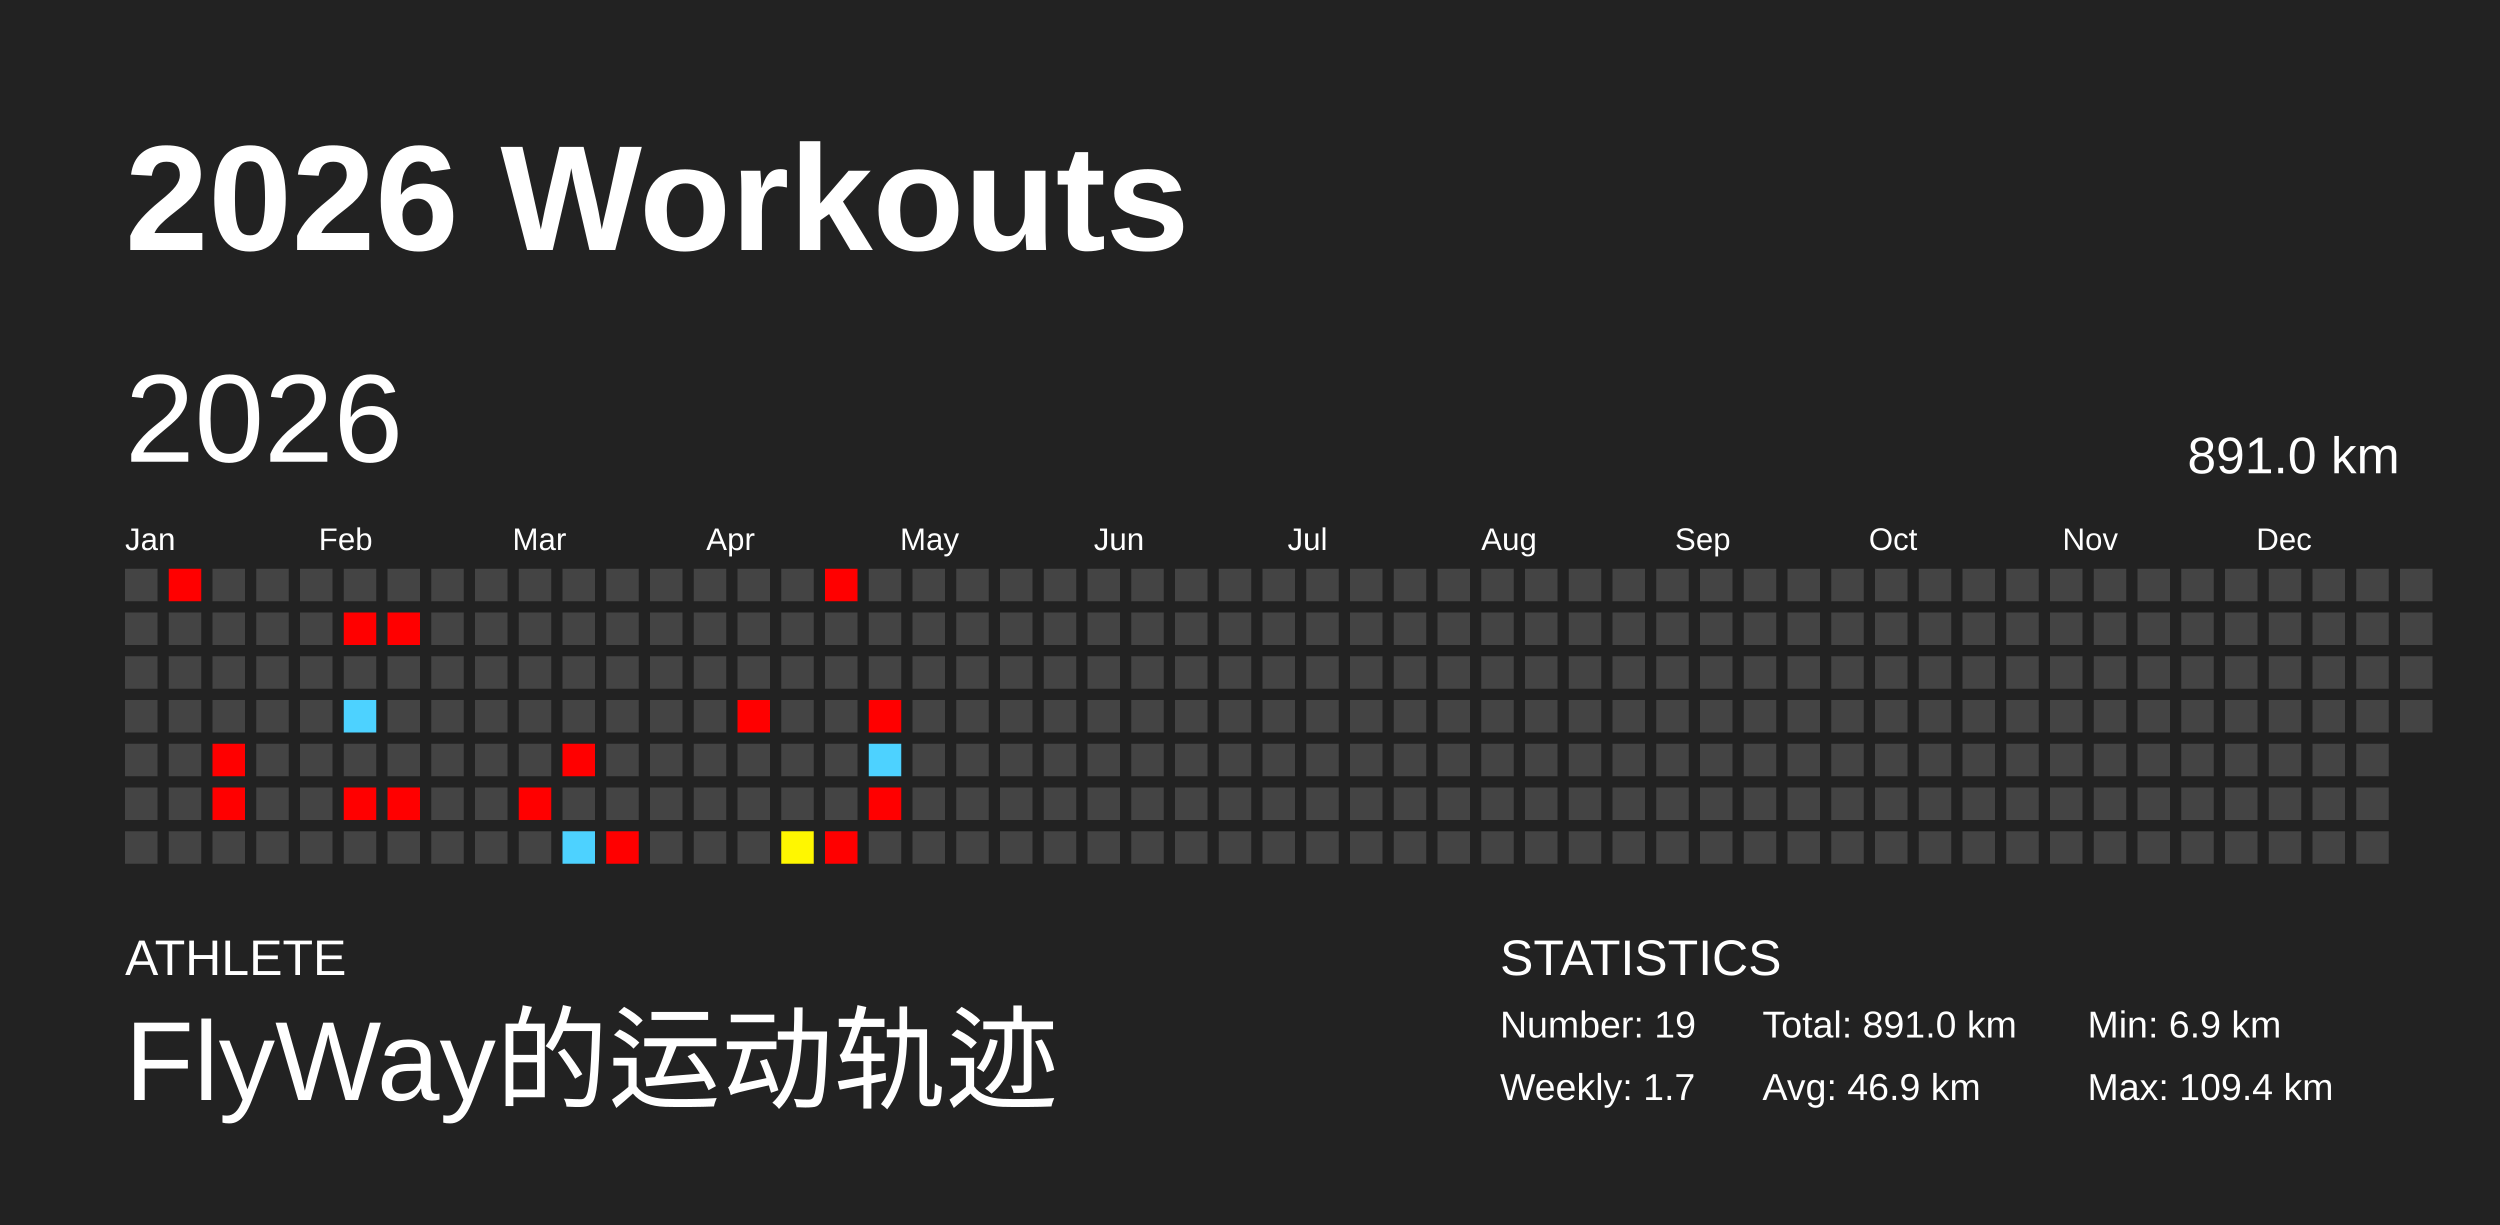
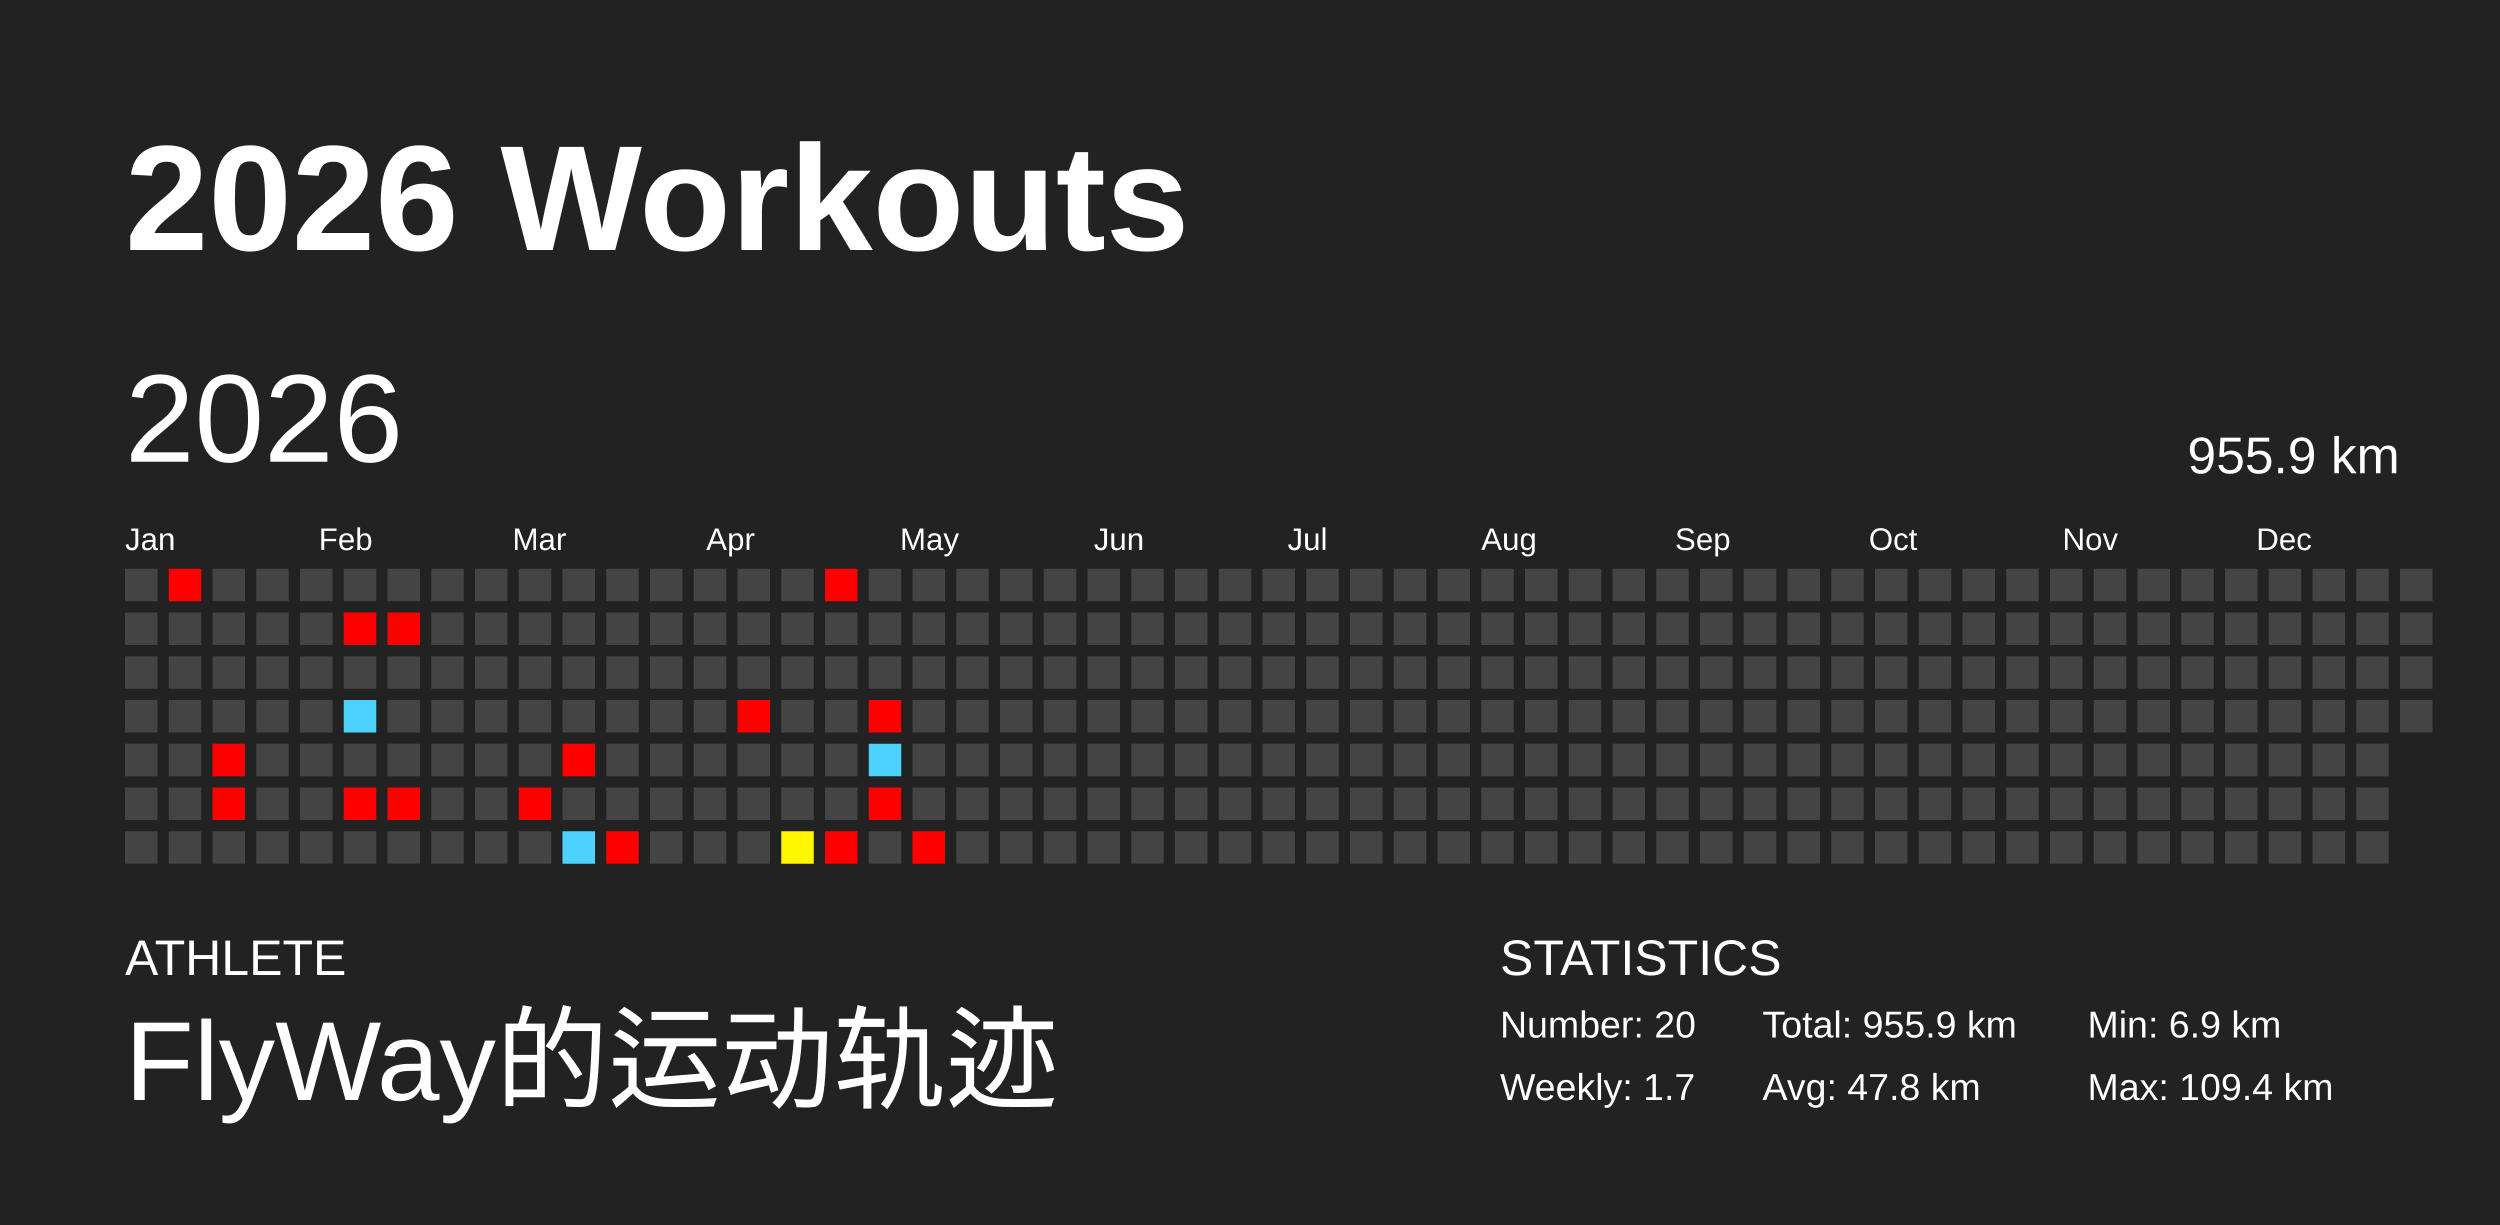
<svg xmlns="http://www.w3.org/2000/svg" baseProfile="full" height="98mm" version="1.1" viewBox="0,0,200,98" width="200mm">
  <defs />
  <rect fill="#222222" height="98" width="200" x="0" y="0" />
  <text fill="#FFFFFF" style="font-size:12px; font-family:Arial; font-weight:bold;" x="10" y="20">2026 Workouts</text>
  <text fill="#FFFFFF" style="font-size:4px; font-family:Arial" x="10" y="78">ATHLETE</text>
  <text fill="#FFFFFF" style="font-size:9px; font-family:Arial" x="10" y="88">FlyWay的运动轨迹</text>
  <text fill="#FFFFFF" style="font-size:4px; font-family:Arial" x="120" y="78">STATISTICS</text>
-   <text fill="#FFFFFF" style="font-size:3px; font-family:Arial" x="120" y="83">Number: 19</text>
+   <text fill="#FFFFFF" style="font-size:3px; font-family:Arial" x="120" y="83">Number: 20</text>
  <text fill="#FFFFFF" style="font-size:3px; font-family:Arial" x="120" y="88">Weekly: 1.7</text>
-   <text fill="#FFFFFF" style="font-size:3px; font-family:Arial" x="141" y="83">Total: 891.0 km</text>
-   <text fill="#FFFFFF" style="font-size:3px; font-family:Arial" x="141" y="88">Avg: 46.9 km</text>
+   <text fill="#FFFFFF" style="font-size:3px; font-family:Arial" x="141" y="83">Total: 955.9 km</text>
+   <text fill="#FFFFFF" style="font-size:3px; font-family:Arial" x="141" y="88">Avg: 47.8 km</text>
  <text fill="#FFFFFF" style="font-size:3px; font-family:Arial" x="167" y="83">Min: 6.9 km</text>
  <text fill="#FFFFFF" style="font-size:3px; font-family:Arial" x="167" y="88">Max: 109.4 km</text>
  <text dominant-baseline="hanging" fill="#FFFFFF" style="font-size:10.0px; font-family:Arial;" x="10" y="30">2026</text>
-   <text dominant-baseline="hanging" fill="#FFFFFF" style="font-size:4.125px; font-family:Arial;" x="175" y="35">891.0 km</text>
+   <text dominant-baseline="hanging" fill="#FFFFFF" style="font-size:4.125px; font-family:Arial;" x="175" y="35">955.9 km</text>
  <text fill="#FFFFFF" style="font-size:2.5px; font-family:Arial" x="10.0" y="44">Jan</text>
  <text fill="#FFFFFF" style="font-size:2.5px; font-family:Arial" x="25.5" y="44">Feb</text>
  <text fill="#FFFFFF" style="font-size:2.5px; font-family:Arial" x="41.0" y="44">Mar</text>
  <text fill="#FFFFFF" style="font-size:2.5px; font-family:Arial" x="56.5" y="44">Apr</text>
  <text fill="#FFFFFF" style="font-size:2.5px; font-family:Arial" x="72.0" y="44">May</text>
  <text fill="#FFFFFF" style="font-size:2.5px; font-family:Arial" x="87.5" y="44">Jun</text>
  <text fill="#FFFFFF" style="font-size:2.5px; font-family:Arial" x="103.0" y="44">Jul</text>
  <text fill="#FFFFFF" style="font-size:2.5px; font-family:Arial" x="118.5" y="44">Aug</text>
  <text fill="#FFFFFF" style="font-size:2.5px; font-family:Arial" x="134.0" y="44">Sep</text>
  <text fill="#FFFFFF" style="font-size:2.5px; font-family:Arial" x="149.5" y="44">Oct</text>
  <text fill="#FFFFFF" style="font-size:2.5px; font-family:Arial" x="165.0" y="44">Nov</text>
  <text fill="#FFFFFF" style="font-size:2.5px; font-family:Arial" x="180.5" y="44">Dec</text>
  <rect fill="#444444" height="2.6" width="2.6" x="10.0" y="45.5" />
  <rect fill="#444444" height="2.6" width="2.6" x="10.0" y="49.0" />
  <rect fill="#444444" height="2.6" width="2.6" x="10.0" y="52.5" />
  <rect fill="#444444" height="2.6" width="2.6" x="10.0" y="56.0" />
  <rect fill="#444444" height="2.6" width="2.6" x="10.0" y="59.5" />
  <rect fill="#444444" height="2.6" width="2.6" x="10.0" y="63.0" />
  <rect fill="#444444" height="2.6" width="2.6" x="10.0" y="66.5" />
  <rect fill="red" height="2.6" width="2.6" x="13.5" y="45.5" />
  <rect fill="#444444" height="2.6" width="2.6" x="13.5" y="49.0" />
  <rect fill="#444444" height="2.6" width="2.6" x="13.5" y="52.5" />
  <rect fill="#444444" height="2.6" width="2.6" x="13.5" y="56.0" />
  <rect fill="#444444" height="2.6" width="2.6" x="13.5" y="59.5" />
  <rect fill="#444444" height="2.6" width="2.6" x="13.5" y="63.0" />
  <rect fill="#444444" height="2.6" width="2.6" x="13.5" y="66.5" />
  <rect fill="#444444" height="2.6" width="2.6" x="17.0" y="45.5" />
  <rect fill="#444444" height="2.6" width="2.6" x="17.0" y="49.0" />
  <rect fill="#444444" height="2.6" width="2.6" x="17.0" y="52.5" />
  <rect fill="#444444" height="2.6" width="2.6" x="17.0" y="56.0" />
  <rect fill="red" height="2.6" width="2.6" x="17.0" y="59.5" />
  <rect fill="red" height="2.6" width="2.6" x="17.0" y="63.0" />
  <rect fill="#444444" height="2.6" width="2.6" x="17.0" y="66.5" />
  <rect fill="#444444" height="2.6" width="2.6" x="20.5" y="45.5" />
  <rect fill="#444444" height="2.6" width="2.6" x="20.5" y="49.0" />
  <rect fill="#444444" height="2.6" width="2.6" x="20.5" y="52.5" />
  <rect fill="#444444" height="2.6" width="2.6" x="20.5" y="56.0" />
  <rect fill="#444444" height="2.6" width="2.6" x="20.5" y="59.5" />
  <rect fill="#444444" height="2.6" width="2.6" x="20.5" y="63.0" />
  <rect fill="#444444" height="2.6" width="2.6" x="20.5" y="66.5" />
  <rect fill="#444444" height="2.6" width="2.6" x="24.0" y="45.5" />
  <rect fill="#444444" height="2.6" width="2.6" x="24.0" y="49.0" />
  <rect fill="#444444" height="2.6" width="2.6" x="24.0" y="52.5" />
  <rect fill="#444444" height="2.6" width="2.6" x="24.0" y="56.0" />
  <rect fill="#444444" height="2.6" width="2.6" x="24.0" y="59.5" />
  <rect fill="#444444" height="2.6" width="2.6" x="24.0" y="63.0" />
  <rect fill="#444444" height="2.6" width="2.6" x="24.0" y="66.5" />
  <rect fill="#444444" height="2.6" width="2.6" x="27.5" y="45.5" />
  <rect fill="red" height="2.6" width="2.6" x="27.5" y="49.0" />
  <rect fill="#444444" height="2.6" width="2.6" x="27.5" y="52.5" />
  <rect fill="#4dd2ff" height="2.6" width="2.6" x="27.5" y="56.0" />
  <rect fill="#444444" height="2.6" width="2.6" x="27.5" y="59.5" />
  <rect fill="red" height="2.6" width="2.6" x="27.5" y="63.0" />
  <rect fill="#444444" height="2.6" width="2.6" x="27.5" y="66.5" />
  <rect fill="#444444" height="2.6" width="2.6" x="31.0" y="45.5" />
  <rect fill="red" height="2.6" width="2.6" x="31.0" y="49.0" />
  <rect fill="#444444" height="2.6" width="2.6" x="31.0" y="52.5" />
  <rect fill="#444444" height="2.6" width="2.6" x="31.0" y="56.0" />
  <rect fill="#444444" height="2.6" width="2.6" x="31.0" y="59.5" />
  <rect fill="red" height="2.6" width="2.6" x="31.0" y="63.0" />
  <rect fill="#444444" height="2.6" width="2.6" x="31.0" y="66.5" />
  <rect fill="#444444" height="2.6" width="2.6" x="34.5" y="45.5" />
  <rect fill="#444444" height="2.6" width="2.6" x="34.5" y="49.0" />
  <rect fill="#444444" height="2.6" width="2.6" x="34.5" y="52.5" />
  <rect fill="#444444" height="2.6" width="2.6" x="34.5" y="56.0" />
  <rect fill="#444444" height="2.6" width="2.6" x="34.5" y="59.5" />
  <rect fill="#444444" height="2.6" width="2.6" x="34.5" y="63.0" />
  <rect fill="#444444" height="2.6" width="2.6" x="34.5" y="66.5" />
  <rect fill="#444444" height="2.6" width="2.6" x="38.0" y="45.5" />
  <rect fill="#444444" height="2.6" width="2.6" x="38.0" y="49.0" />
  <rect fill="#444444" height="2.6" width="2.6" x="38.0" y="52.5" />
  <rect fill="#444444" height="2.6" width="2.6" x="38.0" y="56.0" />
  <rect fill="#444444" height="2.6" width="2.6" x="38.0" y="59.5" />
  <rect fill="#444444" height="2.6" width="2.6" x="38.0" y="63.0" />
  <rect fill="#444444" height="2.6" width="2.6" x="38.0" y="66.5" />
  <rect fill="#444444" height="2.6" width="2.6" x="41.5" y="45.5" />
  <rect fill="#444444" height="2.6" width="2.6" x="41.5" y="49.0" />
  <rect fill="#444444" height="2.6" width="2.6" x="41.5" y="52.5" />
  <rect fill="#444444" height="2.6" width="2.6" x="41.5" y="56.0" />
  <rect fill="#444444" height="2.6" width="2.6" x="41.5" y="59.5" />
  <rect fill="red" height="2.6" width="2.6" x="41.5" y="63.0" />
  <rect fill="#444444" height="2.6" width="2.6" x="41.5" y="66.5" />
  <rect fill="#444444" height="2.6" width="2.6" x="45.0" y="45.5" />
  <rect fill="#444444" height="2.6" width="2.6" x="45.0" y="49.0" />
  <rect fill="#444444" height="2.6" width="2.6" x="45.0" y="52.5" />
  <rect fill="#444444" height="2.6" width="2.6" x="45.0" y="56.0" />
  <rect fill="red" height="2.6" width="2.6" x="45.0" y="59.5" />
  <rect fill="#444444" height="2.6" width="2.6" x="45.0" y="63.0" />
  <rect fill="#4dd2ff" height="2.6" width="2.6" x="45.0" y="66.5" />
  <rect fill="#444444" height="2.6" width="2.6" x="48.5" y="45.5" />
  <rect fill="#444444" height="2.6" width="2.6" x="48.5" y="49.0" />
  <rect fill="#444444" height="2.6" width="2.6" x="48.5" y="52.5" />
  <rect fill="#444444" height="2.6" width="2.6" x="48.5" y="56.0" />
  <rect fill="#444444" height="2.6" width="2.6" x="48.5" y="59.5" />
  <rect fill="#444444" height="2.6" width="2.6" x="48.5" y="63.0" />
  <rect fill="red" height="2.6" width="2.6" x="48.5" y="66.5" />
  <rect fill="#444444" height="2.6" width="2.6" x="52.0" y="45.5" />
  <rect fill="#444444" height="2.6" width="2.6" x="52.0" y="49.0" />
  <rect fill="#444444" height="2.6" width="2.6" x="52.0" y="52.5" />
  <rect fill="#444444" height="2.6" width="2.6" x="52.0" y="56.0" />
  <rect fill="#444444" height="2.6" width="2.6" x="52.0" y="59.5" />
  <rect fill="#444444" height="2.6" width="2.6" x="52.0" y="63.0" />
  <rect fill="#444444" height="2.6" width="2.6" x="52.0" y="66.5" />
  <rect fill="#444444" height="2.6" width="2.6" x="55.5" y="45.5" />
  <rect fill="#444444" height="2.6" width="2.6" x="55.5" y="49.0" />
  <rect fill="#444444" height="2.6" width="2.6" x="55.5" y="52.5" />
  <rect fill="#444444" height="2.6" width="2.6" x="55.5" y="56.0" />
  <rect fill="#444444" height="2.6" width="2.6" x="55.5" y="59.5" />
  <rect fill="#444444" height="2.6" width="2.6" x="55.5" y="63.0" />
  <rect fill="#444444" height="2.6" width="2.6" x="55.5" y="66.5" />
  <rect fill="#444444" height="2.6" width="2.6" x="59.0" y="45.5" />
  <rect fill="#444444" height="2.6" width="2.6" x="59.0" y="49.0" />
  <rect fill="#444444" height="2.6" width="2.6" x="59.0" y="52.5" />
  <rect fill="red" height="2.6" width="2.6" x="59.0" y="56.0" />
  <rect fill="#444444" height="2.6" width="2.6" x="59.0" y="59.5" />
  <rect fill="#444444" height="2.6" width="2.6" x="59.0" y="63.0" />
  <rect fill="#444444" height="2.6" width="2.6" x="59.0" y="66.5" />
  <rect fill="#444444" height="2.6" width="2.6" x="62.5" y="45.5" />
  <rect fill="#444444" height="2.6" width="2.6" x="62.5" y="49.0" />
  <rect fill="#444444" height="2.6" width="2.6" x="62.5" y="52.5" />
  <rect fill="#444444" height="2.6" width="2.6" x="62.5" y="56.0" />
  <rect fill="#444444" height="2.6" width="2.6" x="62.5" y="59.5" />
  <rect fill="#444444" height="2.6" width="2.6" x="62.5" y="63.0" />
  <rect fill="#fff700" height="2.6" width="2.6" x="62.5" y="66.5" />
  <rect fill="red" height="2.6" width="2.6" x="66.0" y="45.5" />
  <rect fill="#444444" height="2.6" width="2.6" x="66.0" y="49.0" />
  <rect fill="#444444" height="2.6" width="2.6" x="66.0" y="52.5" />
  <rect fill="#444444" height="2.6" width="2.6" x="66.0" y="56.0" />
  <rect fill="#444444" height="2.6" width="2.6" x="66.0" y="59.5" />
  <rect fill="#444444" height="2.6" width="2.6" x="66.0" y="63.0" />
  <rect fill="red" height="2.6" width="2.6" x="66.0" y="66.5" />
  <rect fill="#444444" height="2.6" width="2.6" x="69.5" y="45.5" />
  <rect fill="#444444" height="2.6" width="2.6" x="69.5" y="49.0" />
  <rect fill="#444444" height="2.6" width="2.6" x="69.5" y="52.5" />
  <rect fill="red" height="2.6" width="2.6" x="69.5" y="56.0" />
  <rect fill="#4dd2ff" height="2.6" width="2.6" x="69.5" y="59.5" />
  <rect fill="red" height="2.6" width="2.6" x="69.5" y="63.0" />
  <rect fill="#444444" height="2.6" width="2.6" x="69.5" y="66.5" />
  <rect fill="#444444" height="2.6" width="2.6" x="73.0" y="45.5" />
  <rect fill="#444444" height="2.6" width="2.6" x="73.0" y="49.0" />
  <rect fill="#444444" height="2.6" width="2.6" x="73.0" y="52.5" />
  <rect fill="#444444" height="2.6" width="2.6" x="73.0" y="56.0" />
  <rect fill="#444444" height="2.6" width="2.6" x="73.0" y="59.5" />
  <rect fill="#444444" height="2.6" width="2.6" x="73.0" y="63.0" />
-   <rect fill="#444444" height="2.6" width="2.6" x="73.0" y="66.5" />
+   <rect fill="red" height="2.6" width="2.6" x="73.0" y="66.5" />
  <rect fill="#444444" height="2.6" width="2.6" x="76.5" y="45.5" />
  <rect fill="#444444" height="2.6" width="2.6" x="76.5" y="49.0" />
  <rect fill="#444444" height="2.6" width="2.6" x="76.5" y="52.5" />
  <rect fill="#444444" height="2.6" width="2.6" x="76.5" y="56.0" />
  <rect fill="#444444" height="2.6" width="2.6" x="76.5" y="59.5" />
  <rect fill="#444444" height="2.6" width="2.6" x="76.5" y="63.0" />
  <rect fill="#444444" height="2.6" width="2.6" x="76.5" y="66.5" />
  <rect fill="#444444" height="2.6" width="2.6" x="80.0" y="45.5" />
  <rect fill="#444444" height="2.6" width="2.6" x="80.0" y="49.0" />
  <rect fill="#444444" height="2.6" width="2.6" x="80.0" y="52.5" />
  <rect fill="#444444" height="2.6" width="2.6" x="80.0" y="56.0" />
  <rect fill="#444444" height="2.6" width="2.6" x="80.0" y="59.5" />
  <rect fill="#444444" height="2.6" width="2.6" x="80.0" y="63.0" />
  <rect fill="#444444" height="2.6" width="2.6" x="80.0" y="66.5" />
  <rect fill="#444444" height="2.6" width="2.6" x="83.5" y="45.5" />
  <rect fill="#444444" height="2.6" width="2.6" x="83.5" y="49.0" />
  <rect fill="#444444" height="2.6" width="2.6" x="83.5" y="52.5" />
  <rect fill="#444444" height="2.6" width="2.6" x="83.5" y="56.0" />
  <rect fill="#444444" height="2.6" width="2.6" x="83.5" y="59.5" />
  <rect fill="#444444" height="2.6" width="2.6" x="83.5" y="63.0" />
  <rect fill="#444444" height="2.6" width="2.6" x="83.5" y="66.5" />
  <rect fill="#444444" height="2.6" width="2.6" x="87.0" y="45.5" />
  <rect fill="#444444" height="2.6" width="2.6" x="87.0" y="49.0" />
  <rect fill="#444444" height="2.6" width="2.6" x="87.0" y="52.5" />
  <rect fill="#444444" height="2.6" width="2.6" x="87.0" y="56.0" />
  <rect fill="#444444" height="2.6" width="2.6" x="87.0" y="59.5" />
  <rect fill="#444444" height="2.6" width="2.6" x="87.0" y="63.0" />
  <rect fill="#444444" height="2.6" width="2.6" x="87.0" y="66.5" />
  <rect fill="#444444" height="2.6" width="2.6" x="90.5" y="45.5" />
  <rect fill="#444444" height="2.6" width="2.6" x="90.5" y="49.0" />
  <rect fill="#444444" height="2.6" width="2.6" x="90.5" y="52.5" />
  <rect fill="#444444" height="2.6" width="2.6" x="90.5" y="56.0" />
  <rect fill="#444444" height="2.6" width="2.6" x="90.5" y="59.5" />
  <rect fill="#444444" height="2.6" width="2.6" x="90.5" y="63.0" />
  <rect fill="#444444" height="2.6" width="2.6" x="90.5" y="66.5" />
  <rect fill="#444444" height="2.6" width="2.6" x="94.0" y="45.5" />
  <rect fill="#444444" height="2.6" width="2.6" x="94.0" y="49.0" />
  <rect fill="#444444" height="2.6" width="2.6" x="94.0" y="52.5" />
  <rect fill="#444444" height="2.6" width="2.6" x="94.0" y="56.0" />
  <rect fill="#444444" height="2.6" width="2.6" x="94.0" y="59.5" />
  <rect fill="#444444" height="2.6" width="2.6" x="94.0" y="63.0" />
  <rect fill="#444444" height="2.6" width="2.6" x="94.0" y="66.5" />
  <rect fill="#444444" height="2.6" width="2.6" x="97.5" y="45.5" />
  <rect fill="#444444" height="2.6" width="2.6" x="97.5" y="49.0" />
  <rect fill="#444444" height="2.6" width="2.6" x="97.5" y="52.5" />
  <rect fill="#444444" height="2.6" width="2.6" x="97.5" y="56.0" />
  <rect fill="#444444" height="2.6" width="2.6" x="97.5" y="59.5" />
  <rect fill="#444444" height="2.6" width="2.6" x="97.5" y="63.0" />
  <rect fill="#444444" height="2.6" width="2.6" x="97.5" y="66.5" />
  <rect fill="#444444" height="2.6" width="2.6" x="101.0" y="45.5" />
  <rect fill="#444444" height="2.6" width="2.6" x="101.0" y="49.0" />
  <rect fill="#444444" height="2.6" width="2.6" x="101.0" y="52.5" />
  <rect fill="#444444" height="2.6" width="2.6" x="101.0" y="56.0" />
  <rect fill="#444444" height="2.6" width="2.6" x="101.0" y="59.5" />
  <rect fill="#444444" height="2.6" width="2.6" x="101.0" y="63.0" />
  <rect fill="#444444" height="2.6" width="2.6" x="101.0" y="66.5" />
  <rect fill="#444444" height="2.6" width="2.6" x="104.5" y="45.5" />
  <rect fill="#444444" height="2.6" width="2.6" x="104.5" y="49.0" />
  <rect fill="#444444" height="2.6" width="2.6" x="104.5" y="52.5" />
  <rect fill="#444444" height="2.6" width="2.6" x="104.5" y="56.0" />
  <rect fill="#444444" height="2.6" width="2.6" x="104.5" y="59.5" />
  <rect fill="#444444" height="2.6" width="2.6" x="104.5" y="63.0" />
  <rect fill="#444444" height="2.6" width="2.6" x="104.5" y="66.5" />
  <rect fill="#444444" height="2.6" width="2.6" x="108.0" y="45.5" />
  <rect fill="#444444" height="2.6" width="2.6" x="108.0" y="49.0" />
  <rect fill="#444444" height="2.6" width="2.6" x="108.0" y="52.5" />
  <rect fill="#444444" height="2.6" width="2.6" x="108.0" y="56.0" />
  <rect fill="#444444" height="2.6" width="2.6" x="108.0" y="59.5" />
  <rect fill="#444444" height="2.6" width="2.6" x="108.0" y="63.0" />
  <rect fill="#444444" height="2.6" width="2.6" x="108.0" y="66.5" />
  <rect fill="#444444" height="2.6" width="2.6" x="111.5" y="45.5" />
  <rect fill="#444444" height="2.6" width="2.6" x="111.5" y="49.0" />
  <rect fill="#444444" height="2.6" width="2.6" x="111.5" y="52.5" />
  <rect fill="#444444" height="2.6" width="2.6" x="111.5" y="56.0" />
  <rect fill="#444444" height="2.6" width="2.6" x="111.5" y="59.5" />
  <rect fill="#444444" height="2.6" width="2.6" x="111.5" y="63.0" />
  <rect fill="#444444" height="2.6" width="2.6" x="111.5" y="66.5" />
  <rect fill="#444444" height="2.6" width="2.6" x="115.0" y="45.5" />
  <rect fill="#444444" height="2.6" width="2.6" x="115.0" y="49.0" />
  <rect fill="#444444" height="2.6" width="2.6" x="115.0" y="52.5" />
  <rect fill="#444444" height="2.6" width="2.6" x="115.0" y="56.0" />
  <rect fill="#444444" height="2.6" width="2.6" x="115.0" y="59.5" />
  <rect fill="#444444" height="2.6" width="2.6" x="115.0" y="63.0" />
  <rect fill="#444444" height="2.6" width="2.6" x="115.0" y="66.5" />
  <rect fill="#444444" height="2.6" width="2.6" x="118.5" y="45.5" />
  <rect fill="#444444" height="2.6" width="2.6" x="118.5" y="49.0" />
  <rect fill="#444444" height="2.6" width="2.6" x="118.5" y="52.5" />
  <rect fill="#444444" height="2.6" width="2.6" x="118.5" y="56.0" />
  <rect fill="#444444" height="2.6" width="2.6" x="118.5" y="59.5" />
  <rect fill="#444444" height="2.6" width="2.6" x="118.5" y="63.0" />
  <rect fill="#444444" height="2.6" width="2.6" x="118.5" y="66.5" />
  <rect fill="#444444" height="2.6" width="2.6" x="122.0" y="45.5" />
  <rect fill="#444444" height="2.6" width="2.6" x="122.0" y="49.0" />
  <rect fill="#444444" height="2.6" width="2.6" x="122.0" y="52.5" />
  <rect fill="#444444" height="2.6" width="2.6" x="122.0" y="56.0" />
  <rect fill="#444444" height="2.6" width="2.6" x="122.0" y="59.5" />
  <rect fill="#444444" height="2.6" width="2.6" x="122.0" y="63.0" />
  <rect fill="#444444" height="2.6" width="2.6" x="122.0" y="66.5" />
  <rect fill="#444444" height="2.6" width="2.6" x="125.5" y="45.5" />
  <rect fill="#444444" height="2.6" width="2.6" x="125.5" y="49.0" />
  <rect fill="#444444" height="2.6" width="2.6" x="125.5" y="52.5" />
  <rect fill="#444444" height="2.6" width="2.6" x="125.5" y="56.0" />
  <rect fill="#444444" height="2.6" width="2.6" x="125.5" y="59.5" />
  <rect fill="#444444" height="2.6" width="2.6" x="125.5" y="63.0" />
  <rect fill="#444444" height="2.6" width="2.6" x="125.5" y="66.5" />
  <rect fill="#444444" height="2.6" width="2.6" x="129.0" y="45.5" />
  <rect fill="#444444" height="2.6" width="2.6" x="129.0" y="49.0" />
  <rect fill="#444444" height="2.6" width="2.6" x="129.0" y="52.5" />
  <rect fill="#444444" height="2.6" width="2.6" x="129.0" y="56.0" />
  <rect fill="#444444" height="2.6" width="2.6" x="129.0" y="59.5" />
  <rect fill="#444444" height="2.6" width="2.6" x="129.0" y="63.0" />
  <rect fill="#444444" height="2.6" width="2.6" x="129.0" y="66.5" />
  <rect fill="#444444" height="2.6" width="2.6" x="132.5" y="45.5" />
  <rect fill="#444444" height="2.6" width="2.6" x="132.5" y="49.0" />
  <rect fill="#444444" height="2.6" width="2.6" x="132.5" y="52.5" />
  <rect fill="#444444" height="2.6" width="2.6" x="132.5" y="56.0" />
  <rect fill="#444444" height="2.6" width="2.6" x="132.5" y="59.5" />
  <rect fill="#444444" height="2.6" width="2.6" x="132.5" y="63.0" />
  <rect fill="#444444" height="2.6" width="2.6" x="132.5" y="66.5" />
  <rect fill="#444444" height="2.6" width="2.6" x="136.0" y="45.5" />
  <rect fill="#444444" height="2.6" width="2.6" x="136.0" y="49.0" />
  <rect fill="#444444" height="2.6" width="2.6" x="136.0" y="52.5" />
  <rect fill="#444444" height="2.6" width="2.6" x="136.0" y="56.0" />
  <rect fill="#444444" height="2.6" width="2.6" x="136.0" y="59.5" />
  <rect fill="#444444" height="2.6" width="2.6" x="136.0" y="63.0" />
  <rect fill="#444444" height="2.6" width="2.6" x="136.0" y="66.5" />
  <rect fill="#444444" height="2.6" width="2.6" x="139.5" y="45.5" />
  <rect fill="#444444" height="2.6" width="2.6" x="139.5" y="49.0" />
  <rect fill="#444444" height="2.6" width="2.6" x="139.5" y="52.5" />
  <rect fill="#444444" height="2.6" width="2.6" x="139.5" y="56.0" />
  <rect fill="#444444" height="2.6" width="2.6" x="139.5" y="59.5" />
  <rect fill="#444444" height="2.6" width="2.6" x="139.5" y="63.0" />
  <rect fill="#444444" height="2.6" width="2.6" x="139.5" y="66.5" />
  <rect fill="#444444" height="2.6" width="2.6" x="143.0" y="45.5" />
  <rect fill="#444444" height="2.6" width="2.6" x="143.0" y="49.0" />
  <rect fill="#444444" height="2.6" width="2.6" x="143.0" y="52.5" />
  <rect fill="#444444" height="2.6" width="2.6" x="143.0" y="56.0" />
  <rect fill="#444444" height="2.6" width="2.6" x="143.0" y="59.5" />
  <rect fill="#444444" height="2.6" width="2.6" x="143.0" y="63.0" />
  <rect fill="#444444" height="2.6" width="2.6" x="143.0" y="66.5" />
  <rect fill="#444444" height="2.6" width="2.6" x="146.5" y="45.5" />
  <rect fill="#444444" height="2.6" width="2.6" x="146.5" y="49.0" />
  <rect fill="#444444" height="2.6" width="2.6" x="146.5" y="52.5" />
  <rect fill="#444444" height="2.6" width="2.6" x="146.5" y="56.0" />
  <rect fill="#444444" height="2.6" width="2.6" x="146.5" y="59.5" />
  <rect fill="#444444" height="2.6" width="2.6" x="146.5" y="63.0" />
  <rect fill="#444444" height="2.6" width="2.6" x="146.5" y="66.5" />
  <rect fill="#444444" height="2.6" width="2.6" x="150.0" y="45.5" />
  <rect fill="#444444" height="2.6" width="2.6" x="150.0" y="49.0" />
  <rect fill="#444444" height="2.6" width="2.6" x="150.0" y="52.5" />
  <rect fill="#444444" height="2.6" width="2.6" x="150.0" y="56.0" />
  <rect fill="#444444" height="2.6" width="2.6" x="150.0" y="59.5" />
  <rect fill="#444444" height="2.6" width="2.6" x="150.0" y="63.0" />
  <rect fill="#444444" height="2.6" width="2.6" x="150.0" y="66.5" />
  <rect fill="#444444" height="2.6" width="2.6" x="153.5" y="45.5" />
  <rect fill="#444444" height="2.6" width="2.6" x="153.5" y="49.0" />
  <rect fill="#444444" height="2.6" width="2.6" x="153.5" y="52.5" />
  <rect fill="#444444" height="2.6" width="2.6" x="153.5" y="56.0" />
  <rect fill="#444444" height="2.6" width="2.6" x="153.5" y="59.5" />
  <rect fill="#444444" height="2.6" width="2.6" x="153.5" y="63.0" />
  <rect fill="#444444" height="2.6" width="2.6" x="153.5" y="66.5" />
  <rect fill="#444444" height="2.6" width="2.6" x="157.0" y="45.5" />
  <rect fill="#444444" height="2.6" width="2.6" x="157.0" y="49.0" />
  <rect fill="#444444" height="2.6" width="2.6" x="157.0" y="52.5" />
  <rect fill="#444444" height="2.6" width="2.6" x="157.0" y="56.0" />
  <rect fill="#444444" height="2.6" width="2.6" x="157.0" y="59.5" />
  <rect fill="#444444" height="2.6" width="2.6" x="157.0" y="63.0" />
  <rect fill="#444444" height="2.6" width="2.6" x="157.0" y="66.5" />
  <rect fill="#444444" height="2.6" width="2.6" x="160.5" y="45.5" />
  <rect fill="#444444" height="2.6" width="2.6" x="160.5" y="49.0" />
  <rect fill="#444444" height="2.6" width="2.6" x="160.5" y="52.5" />
  <rect fill="#444444" height="2.6" width="2.6" x="160.5" y="56.0" />
  <rect fill="#444444" height="2.6" width="2.6" x="160.5" y="59.5" />
  <rect fill="#444444" height="2.6" width="2.6" x="160.5" y="63.0" />
  <rect fill="#444444" height="2.6" width="2.6" x="160.5" y="66.5" />
  <rect fill="#444444" height="2.6" width="2.6" x="164.0" y="45.5" />
  <rect fill="#444444" height="2.6" width="2.6" x="164.0" y="49.0" />
  <rect fill="#444444" height="2.6" width="2.6" x="164.0" y="52.5" />
  <rect fill="#444444" height="2.6" width="2.6" x="164.0" y="56.0" />
  <rect fill="#444444" height="2.6" width="2.6" x="164.0" y="59.5" />
  <rect fill="#444444" height="2.6" width="2.6" x="164.0" y="63.0" />
  <rect fill="#444444" height="2.6" width="2.6" x="164.0" y="66.5" />
  <rect fill="#444444" height="2.6" width="2.6" x="167.5" y="45.5" />
  <rect fill="#444444" height="2.6" width="2.6" x="167.5" y="49.0" />
  <rect fill="#444444" height="2.6" width="2.6" x="167.5" y="52.5" />
  <rect fill="#444444" height="2.6" width="2.6" x="167.5" y="56.0" />
  <rect fill="#444444" height="2.6" width="2.6" x="167.5" y="59.5" />
  <rect fill="#444444" height="2.6" width="2.6" x="167.5" y="63.0" />
  <rect fill="#444444" height="2.6" width="2.6" x="167.5" y="66.5" />
  <rect fill="#444444" height="2.6" width="2.6" x="171.0" y="45.5" />
  <rect fill="#444444" height="2.6" width="2.6" x="171.0" y="49.0" />
  <rect fill="#444444" height="2.6" width="2.6" x="171.0" y="52.5" />
  <rect fill="#444444" height="2.6" width="2.6" x="171.0" y="56.0" />
  <rect fill="#444444" height="2.6" width="2.6" x="171.0" y="59.5" />
  <rect fill="#444444" height="2.6" width="2.6" x="171.0" y="63.0" />
  <rect fill="#444444" height="2.6" width="2.6" x="171.0" y="66.5" />
  <rect fill="#444444" height="2.6" width="2.6" x="174.5" y="45.5" />
  <rect fill="#444444" height="2.6" width="2.6" x="174.5" y="49.0" />
  <rect fill="#444444" height="2.6" width="2.6" x="174.5" y="52.5" />
  <rect fill="#444444" height="2.6" width="2.6" x="174.5" y="56.0" />
  <rect fill="#444444" height="2.6" width="2.6" x="174.5" y="59.5" />
  <rect fill="#444444" height="2.6" width="2.6" x="174.5" y="63.0" />
  <rect fill="#444444" height="2.6" width="2.6" x="174.5" y="66.5" />
  <rect fill="#444444" height="2.6" width="2.6" x="178.0" y="45.5" />
  <rect fill="#444444" height="2.6" width="2.6" x="178.0" y="49.0" />
  <rect fill="#444444" height="2.6" width="2.6" x="178.0" y="52.5" />
  <rect fill="#444444" height="2.6" width="2.6" x="178.0" y="56.0" />
  <rect fill="#444444" height="2.6" width="2.6" x="178.0" y="59.5" />
  <rect fill="#444444" height="2.6" width="2.6" x="178.0" y="63.0" />
  <rect fill="#444444" height="2.6" width="2.6" x="178.0" y="66.5" />
  <rect fill="#444444" height="2.6" width="2.6" x="181.5" y="45.5" />
  <rect fill="#444444" height="2.6" width="2.6" x="181.5" y="49.0" />
  <rect fill="#444444" height="2.6" width="2.6" x="181.5" y="52.5" />
  <rect fill="#444444" height="2.6" width="2.6" x="181.5" y="56.0" />
  <rect fill="#444444" height="2.6" width="2.6" x="181.5" y="59.5" />
  <rect fill="#444444" height="2.6" width="2.6" x="181.5" y="63.0" />
  <rect fill="#444444" height="2.6" width="2.6" x="181.5" y="66.5" />
  <rect fill="#444444" height="2.6" width="2.6" x="185.0" y="45.5" />
  <rect fill="#444444" height="2.6" width="2.6" x="185.0" y="49.0" />
  <rect fill="#444444" height="2.6" width="2.6" x="185.0" y="52.5" />
  <rect fill="#444444" height="2.6" width="2.6" x="185.0" y="56.0" />
  <rect fill="#444444" height="2.6" width="2.6" x="185.0" y="59.5" />
  <rect fill="#444444" height="2.6" width="2.6" x="185.0" y="63.0" />
  <rect fill="#444444" height="2.6" width="2.6" x="185.0" y="66.5" />
  <rect fill="#444444" height="2.6" width="2.6" x="188.5" y="45.5" />
  <rect fill="#444444" height="2.6" width="2.6" x="188.5" y="49.0" />
  <rect fill="#444444" height="2.6" width="2.6" x="188.5" y="52.5" />
  <rect fill="#444444" height="2.6" width="2.6" x="188.5" y="56.0" />
  <rect fill="#444444" height="2.6" width="2.6" x="188.5" y="59.5" />
  <rect fill="#444444" height="2.6" width="2.6" x="188.5" y="63.0" />
  <rect fill="#444444" height="2.6" width="2.6" x="188.5" y="66.5" />
  <rect fill="#444444" height="2.6" width="2.6" x="192.0" y="45.5" />
  <rect fill="#444444" height="2.6" width="2.6" x="192.0" y="49.0" />
  <rect fill="#444444" height="2.6" width="2.6" x="192.0" y="52.5" />
  <rect fill="#444444" height="2.6" width="2.6" x="192.0" y="56.0" />
</svg>
